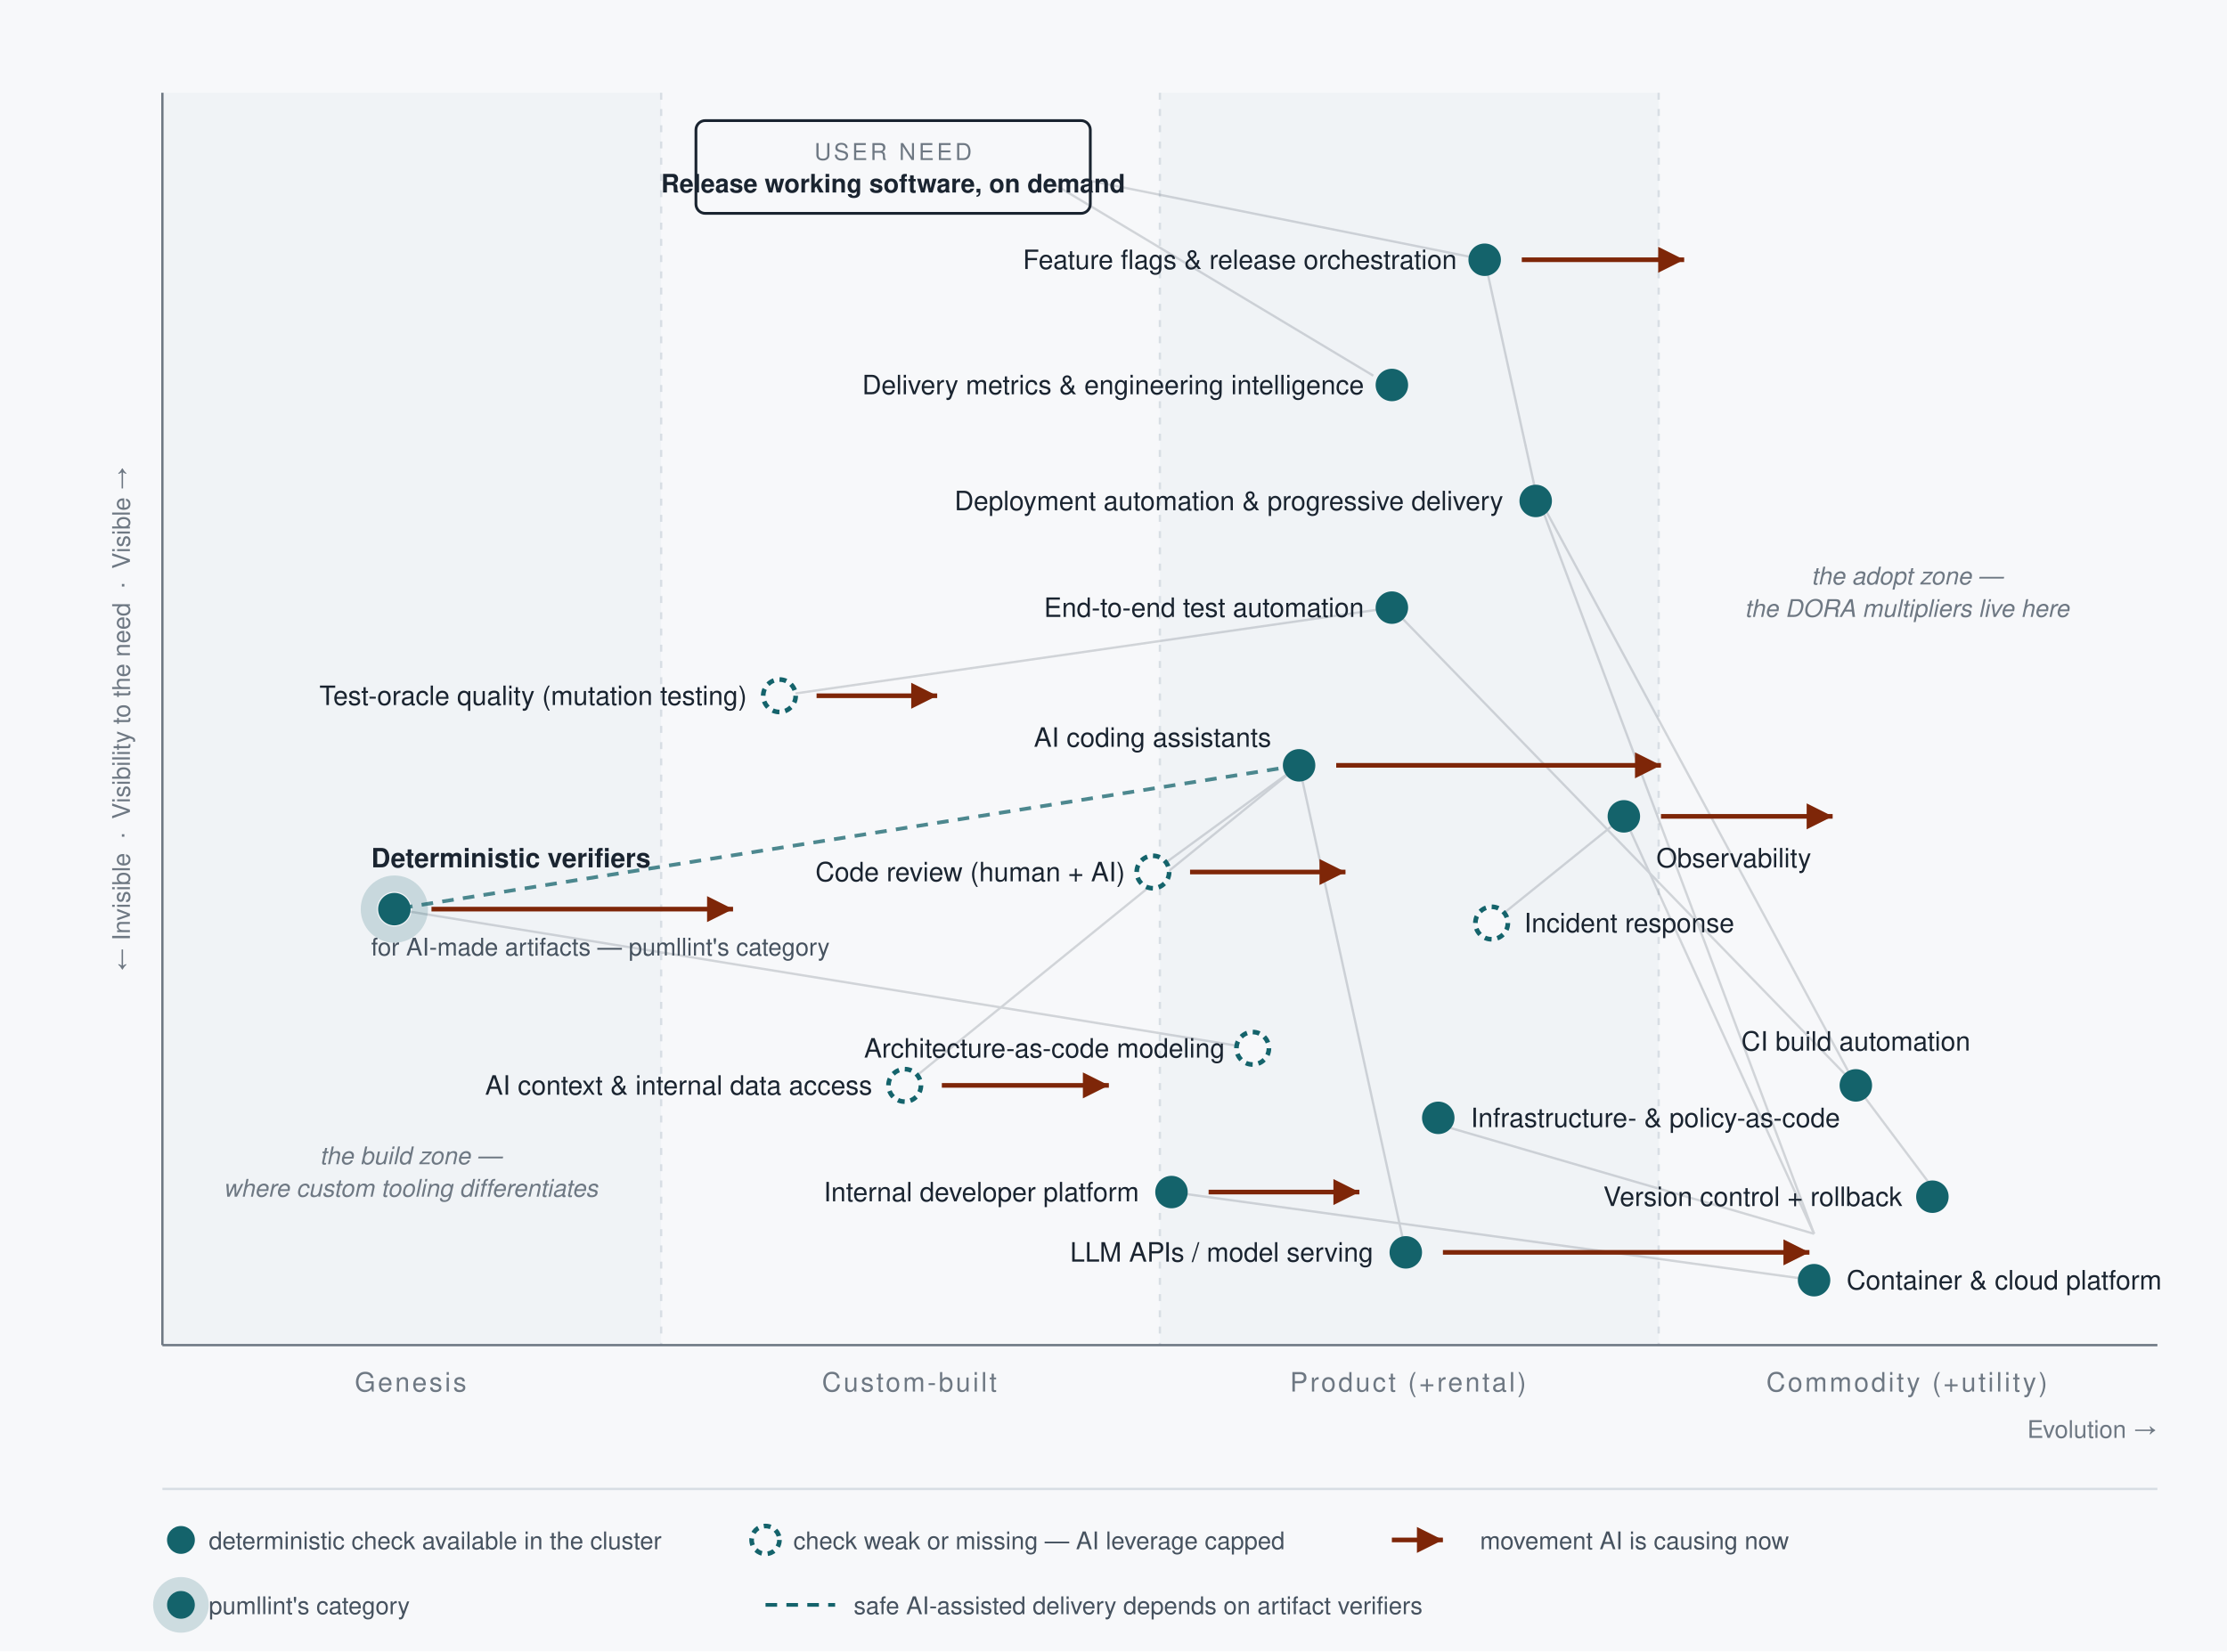
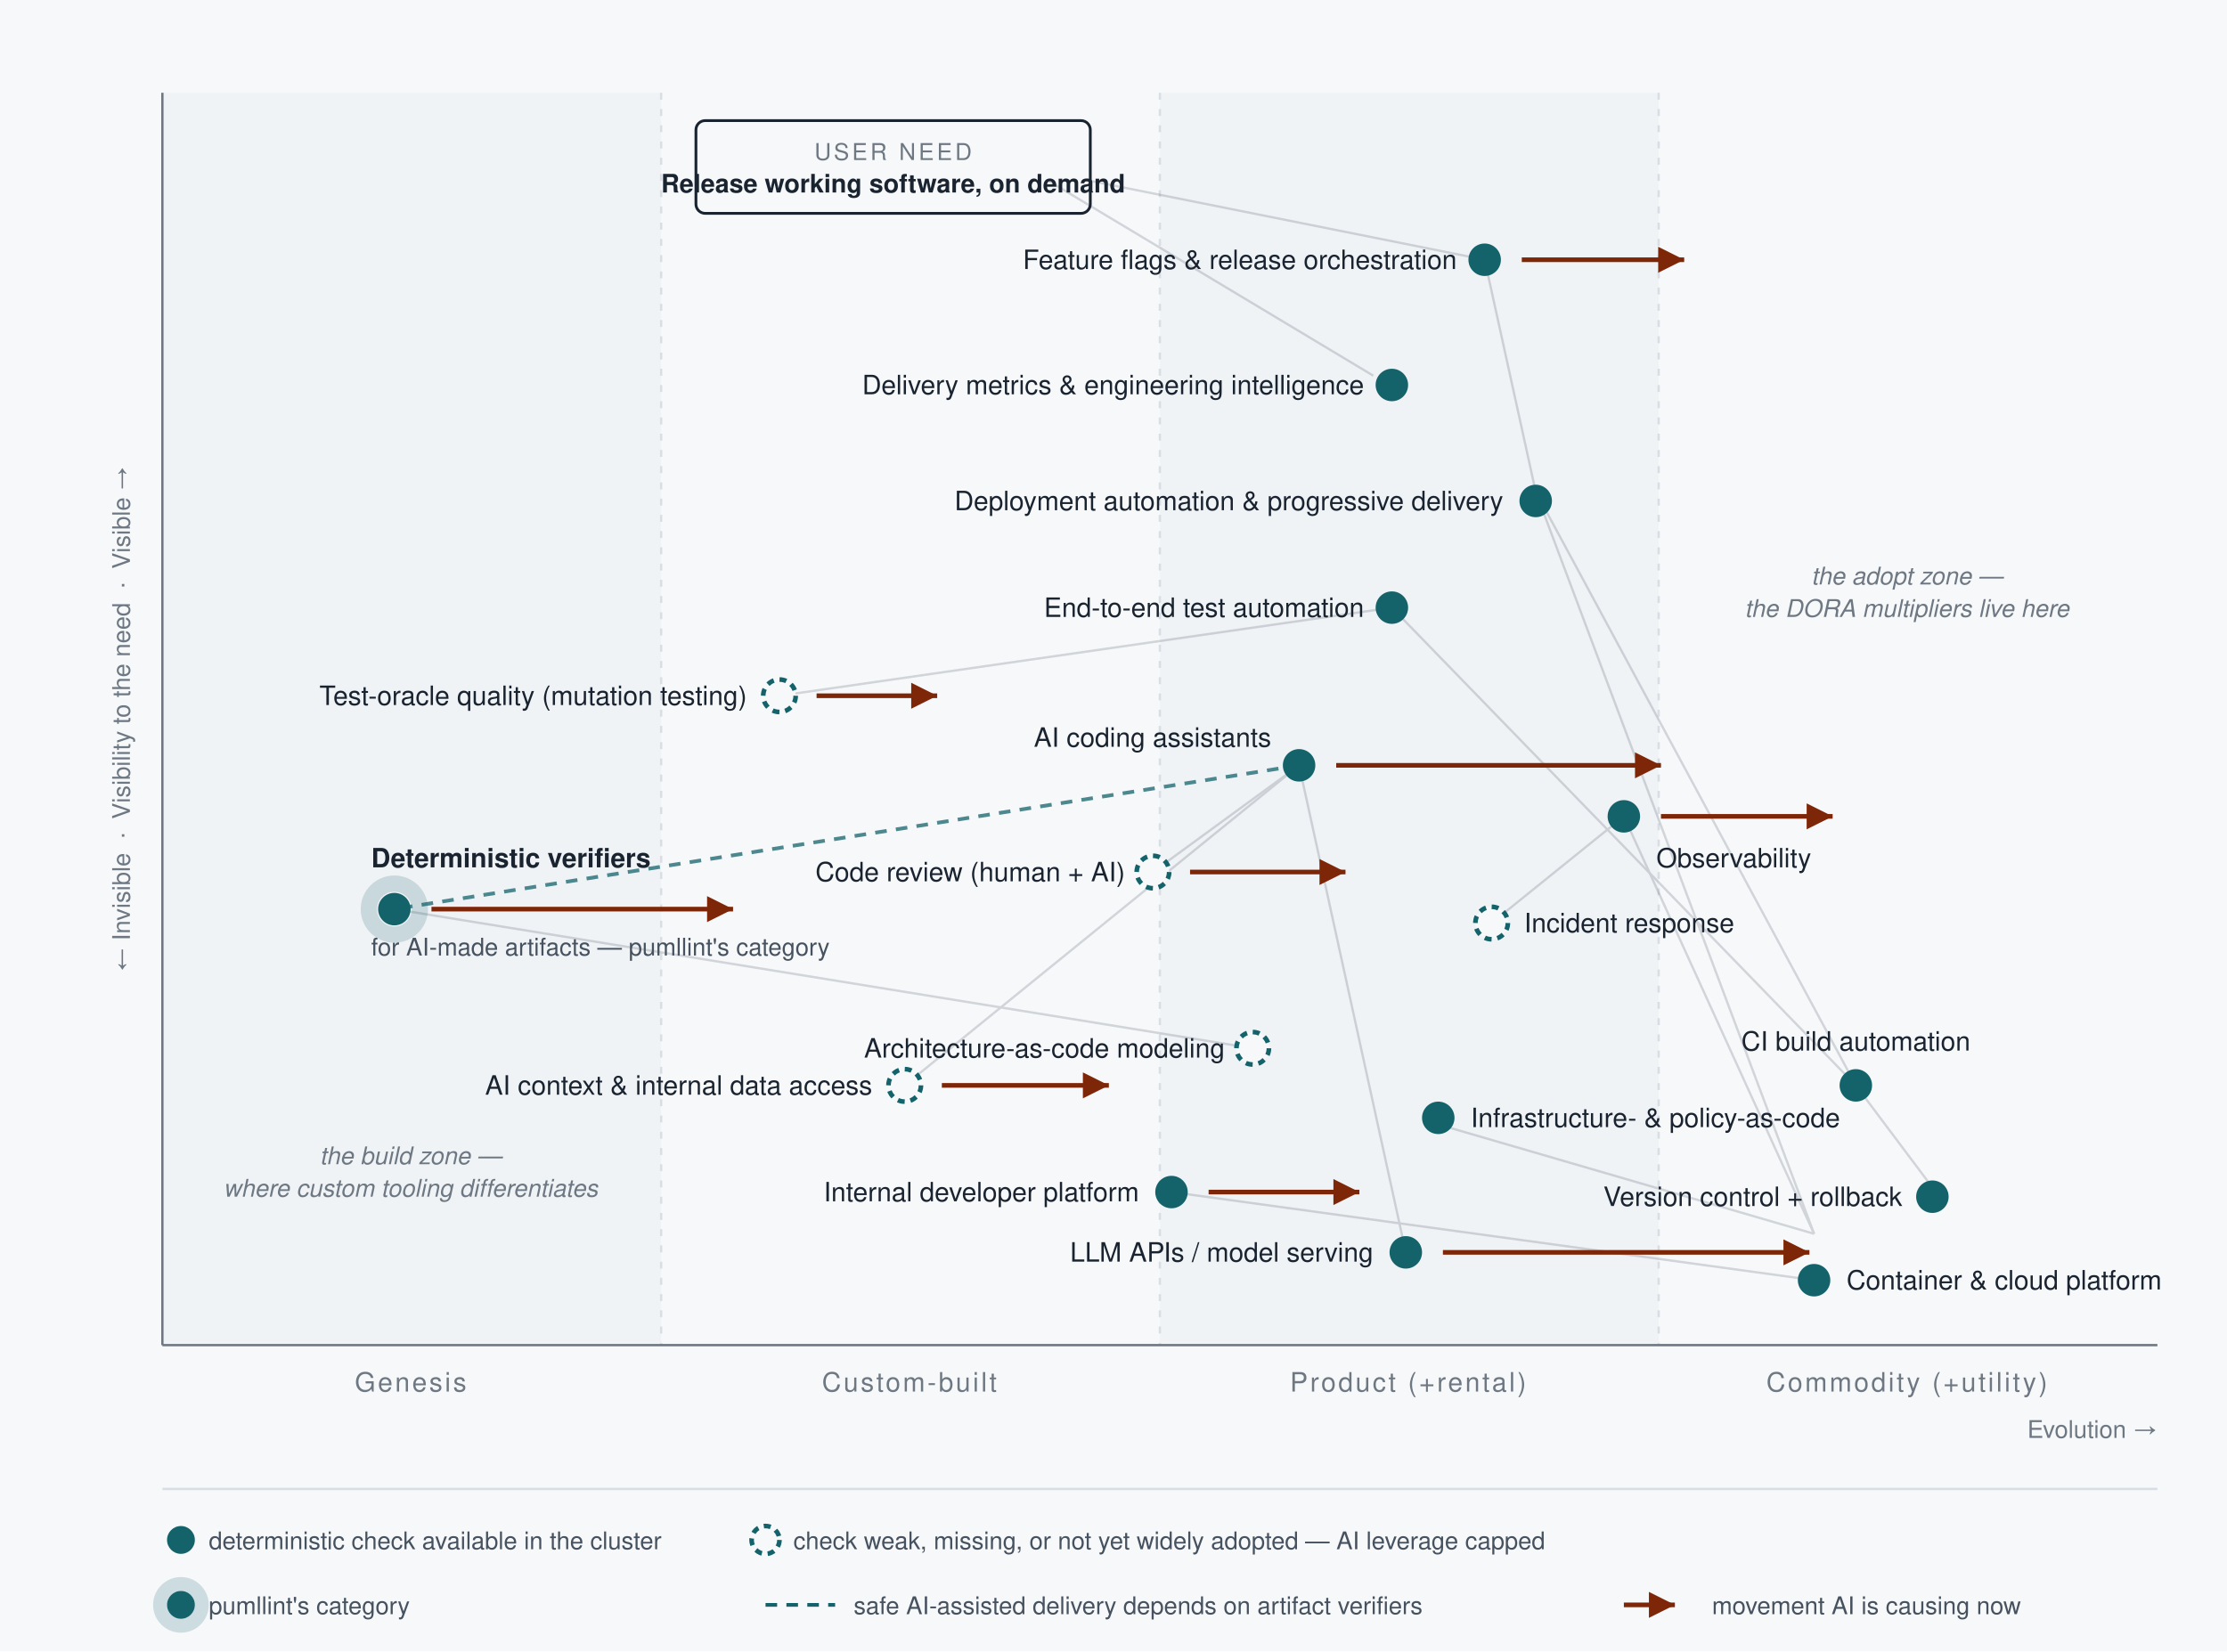
<svg xmlns="http://www.w3.org/2000/svg" viewBox="0 0 960 712" role="img" aria-label="Wardley map of SDLC tooling capabilities: most evidence-backed capabilities sit in product and commodity; deterministic verifiers for AI-made artifacts sit in genesis moving toward custom-built.">
  <rect x="0" y="0" width="960" height="712" fill="#F7F8FA" />
  <rect x="70" y="40" width="215" height="540" fill="#14636B" fill-opacity="0.03" />
  <rect x="500" y="40" width="215" height="540" fill="#14636B" fill-opacity="0.03" />
  <line x1="285" y1="40" x2="285" y2="580" stroke="#D8DEE4" stroke-dasharray="3 4" />
  <line x1="500" y1="40" x2="500" y2="580" stroke="#D8DEE4" stroke-dasharray="3 4" />
  <line x1="715" y1="40" x2="715" y2="580" stroke="#D8DEE4" stroke-dasharray="3 4" />
  <line x1="70" y1="580" x2="930" y2="580" stroke="#6E7883" stroke-width="1" />
  <line x1="70" y1="580" x2="70" y2="40" stroke="#6E7883" stroke-width="1" />
  <g font-family="Helvetica, Arial, sans-serif" font-size="11.5" fill="#6E7883">
    <text x="177" y="600" text-anchor="middle" letter-spacing="1">Genesis</text>
    <text x="392" y="600" text-anchor="middle" letter-spacing="1">Custom-built</text>
    <text x="607" y="600" text-anchor="middle" letter-spacing="1">Product (+rental)</text>
    <text x="822" y="600" text-anchor="middle" letter-spacing="1">Commodity (+utility)</text>
    <text x="930" y="620" text-anchor="end" font-size="10.5">Evolution →</text>
  </g>
  <g font-family="Helvetica, Arial, sans-serif" font-size="10.5" fill="#6E7883">
    <text transform="translate(56 310) rotate(-90)" text-anchor="middle">← Invisible  ·  Visibility to the need  ·  Visible →</text>
  </g>
  <defs>
    <marker id="arr" viewBox="0 0 10 10" refX="8" refY="5" markerWidth="7" markerHeight="7" orient="auto-start-reverse">
      <path d="M 0 1 L 8 5 L 0 9 z" fill="#7E2608" />
    </marker>
  </defs>
  <g stroke="#6E7883" stroke-width="1" opacity="0.28">
    <line x1="470" y1="78" x2="640" y2="112" />
    <line x1="452" y1="78" x2="592" y2="162" />
    <line x1="640" y1="112" x2="662" y2="212" />
    <line x1="662" y1="212" x2="800" y2="468" />
    <line x1="662" y1="212" x2="782" y2="532" />
    <line x1="600" y1="262" x2="800" y2="468" />
    <line x1="600" y1="262" x2="336" y2="300" />
    <line x1="560" y1="330" x2="606" y2="540" />
    <line x1="560" y1="330" x2="497" y2="376" />
    <line x1="700" y1="352" x2="782" y2="532" />
    <line x1="643" y1="398" x2="700" y2="352" />
    <line x1="800" y1="468" x2="833" y2="512" />
    <line x1="540" y1="452" x2="170" y2="392" />
    <line x1="624" y1="486" x2="782" y2="532" />
    <line x1="560" y1="330" x2="390" y2="468" />
    <line x1="505" y1="514" x2="782" y2="552" />
  </g>
  <line x1="560" y1="330" x2="170" y2="392" stroke="#14636B" stroke-width="1.6" stroke-dasharray="5 4" opacity="0.75" />
  <g stroke="#7E2608" stroke-width="2" fill="none">
    <line x1="576" y1="330" x2="716" y2="330" marker-end="url(#arr)" />
    <line x1="622" y1="540" x2="780" y2="540" marker-end="url(#arr)" />
    <line x1="716" y1="352" x2="790" y2="352" marker-end="url(#arr)" />
    <line x1="656" y1="112" x2="726" y2="112" marker-end="url(#arr)" />
    <line x1="513" y1="376" x2="580" y2="376" marker-end="url(#arr)" />
    <line x1="186" y1="392" x2="316" y2="392" marker-end="url(#arr)" />
    <line x1="352" y1="300" x2="404" y2="300" marker-end="url(#arr)" />
    <line x1="406" y1="468" x2="478" y2="468" marker-end="url(#arr)" />
    <line x1="521" y1="514" x2="586" y2="514" marker-end="url(#arr)" />
  </g>
  <g font-family="Helvetica, Arial, sans-serif">
    <rect x="300" y="52" width="170" height="40" rx="4" fill="none" stroke="#1A2430" stroke-width="1.2" />
    <text x="385" y="69" text-anchor="middle" font-size="10" fill="#6E7883" letter-spacing="1.2">USER NEED</text>
    <text x="385" y="83" text-anchor="middle" font-size="11" fill="#1A2430" font-weight="600">Release working software, on demand</text>
  </g>
  <g font-family="Helvetica, Arial, sans-serif" font-size="11.5">
    <circle cx="640" cy="112" r="7" fill="#14636B" />
    <text x="628" y="116" text-anchor="end" fill="#1A2430">Feature flags &amp; release orchestration</text>
    <circle cx="600" cy="166" r="7" fill="#14636B" />
    <text x="588" y="170" text-anchor="end" fill="#1A2430">Delivery metrics &amp; engineering intelligence</text>
    <circle cx="662" cy="216" r="7" fill="#14636B" />
    <text x="648" y="220" text-anchor="end" fill="#1A2430">Deployment automation &amp; progressive delivery</text>
    <circle cx="600" cy="262" r="7" fill="#14636B" />
    <text x="588" y="266" text-anchor="end" fill="#1A2430">End-to-end test automation</text>
    <circle cx="336" cy="300" r="7" fill="#F7F8FA" stroke="#14636B" stroke-width="2" stroke-dasharray="3 2.5" />
    <text x="322" y="304" text-anchor="end" fill="#1A2430">Test-oracle quality (mutation testing)</text>
    <circle cx="560" cy="330" r="7" fill="#14636B" />
    <text x="548" y="322" text-anchor="end" fill="#1A2430">AI coding assistants</text>
    <circle cx="700" cy="352" r="7" fill="#14636B" />
    <text x="714" y="374" fill="#1A2430">Observability</text>
    <circle cx="497" cy="376" r="7" fill="#F7F8FA" stroke="#14636B" stroke-width="2" stroke-dasharray="3 2.5" />
    <text x="485" y="380" text-anchor="end" fill="#1A2430">Code review (human + AI)</text>
    <circle cx="643" cy="398" r="7" fill="#F7F8FA" stroke="#14636B" stroke-width="2" stroke-dasharray="3 2.5" />
    <text x="657" y="402" fill="#1A2430">Incident response</text>
    <circle cx="170" cy="392" r="11" fill="none" stroke="#14636B" stroke-opacity="0.18" stroke-width="7" />
    <circle cx="170" cy="392" r="7" fill="#14636B" />
    <text x="160" y="374" text-anchor="start" fill="#1A2430" font-weight="650">Deterministic verifiers</text>
    <text x="160" y="412" text-anchor="start" fill="#46525F" font-size="10.5">for AI-made artifacts — pumllint's category</text>
    <circle cx="540" cy="452" r="7" fill="#F7F8FA" stroke="#14636B" stroke-width="2" stroke-dasharray="3 2.5" />
    <text x="528" y="456" text-anchor="end" fill="#1A2430">Architecture-as-code modeling</text>
    <circle cx="390" cy="468" r="7" fill="#F7F8FA" stroke="#14636B" stroke-width="2" stroke-dasharray="3 2.5" />
    <text x="376" y="472" text-anchor="end" fill="#1A2430">AI context &amp; internal data access</text>
    <circle cx="505" cy="514" r="7" fill="#14636B" />
    <text x="491" y="518" text-anchor="end" fill="#1A2430">Internal developer platform</text>
    <circle cx="620" cy="482" r="7" fill="#14636B" />
    <text x="634" y="486" fill="#1A2430">Infrastructure- &amp; policy-as-code</text>
    <circle cx="800" cy="468" r="7" fill="#14636B" />
    <text x="800" y="453" text-anchor="middle" fill="#1A2430">CI build automation</text>
    <circle cx="833" cy="516" r="7" fill="#14636B" />
    <text x="820" y="520" text-anchor="end" fill="#1A2430">Version control + rollback</text>
    <circle cx="782" cy="552" r="7" fill="#14636B" />
    <text x="796" y="556" fill="#1A2430">Container &amp; cloud platform</text>
    <circle cx="606" cy="540" r="7" fill="#14636B" />
    <text x="592" y="544" text-anchor="end" fill="#1A2430">LLM APIs / model serving</text>
  </g>
  <g font-family="Helvetica, Arial, sans-serif" font-size="10.5" fill="#6E7883" font-style="italic">
    <text x="177" y="502" text-anchor="middle">the build zone —</text>
    <text x="177" y="516" text-anchor="middle">where custom tooling differentiates</text>
    <text x="822" y="252" text-anchor="middle">the adopt zone —</text>
    <text x="822" y="266" text-anchor="middle">the DORA multipliers live here</text>
  </g>
  <g font-family="Helvetica, Arial, sans-serif" font-size="10.5" fill="#46525F">
    <line x1="70" y1="642" x2="930" y2="642" stroke="#D8DEE4" />
    <circle cx="78" cy="664" r="6" fill="#14636B" />
    <text x="90" y="668">deterministic check available in the cluster</text>
    <circle cx="330" cy="664" r="6" fill="#F7F8FA" stroke="#14636B" stroke-width="2" stroke-dasharray="3 2.5" />
-     <text x="342" y="668">check weak or missing — AI leverage capped</text>
-     <line x1="600" y1="664" x2="622" y2="664" stroke="#7E2608" stroke-width="2" marker-end="url(#arr)" />
-     <text x="638" y="668">movement AI is causing now</text>
+     <text x="342" y="668">check weak, missing, or not yet widely adopted — AI leverage capped</text>
    <circle cx="78" cy="692" r="9" fill="none" stroke="#14636B" stroke-opacity="0.18" stroke-width="6" />
    <circle cx="78" cy="692" r="6" fill="#14636B" />
    <text x="90" y="696">pumllint's category</text>
    <line x1="330" y1="692" x2="360" y2="692" stroke="#14636B" stroke-width="1.6" stroke-dasharray="5 4" />
    <text x="368" y="696">safe AI-assisted delivery depends on artifact verifiers</text>
+     <line x1="700" y1="692" x2="722" y2="692" stroke="#7E2608" stroke-width="2" marker-end="url(#arr)" />
+     <text x="738" y="696">movement AI is causing now</text>
  </g>
</svg>
